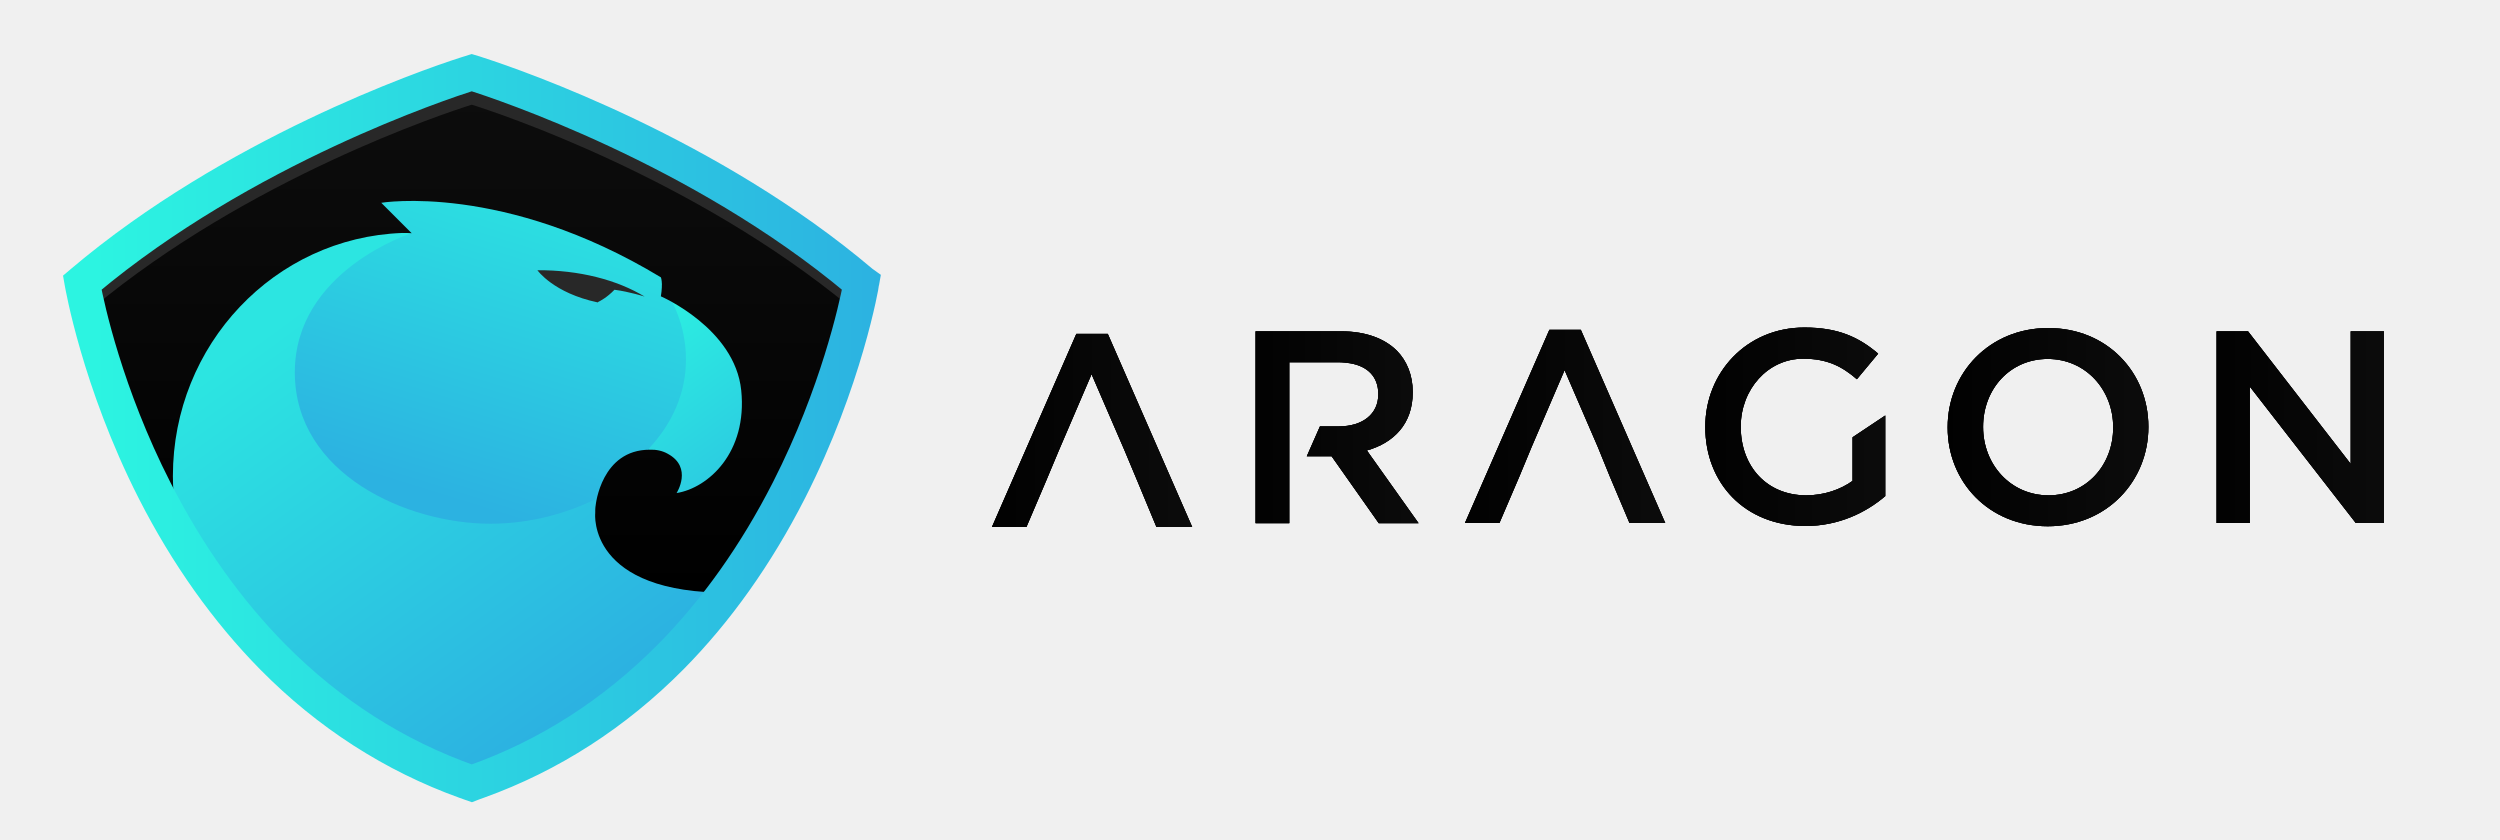
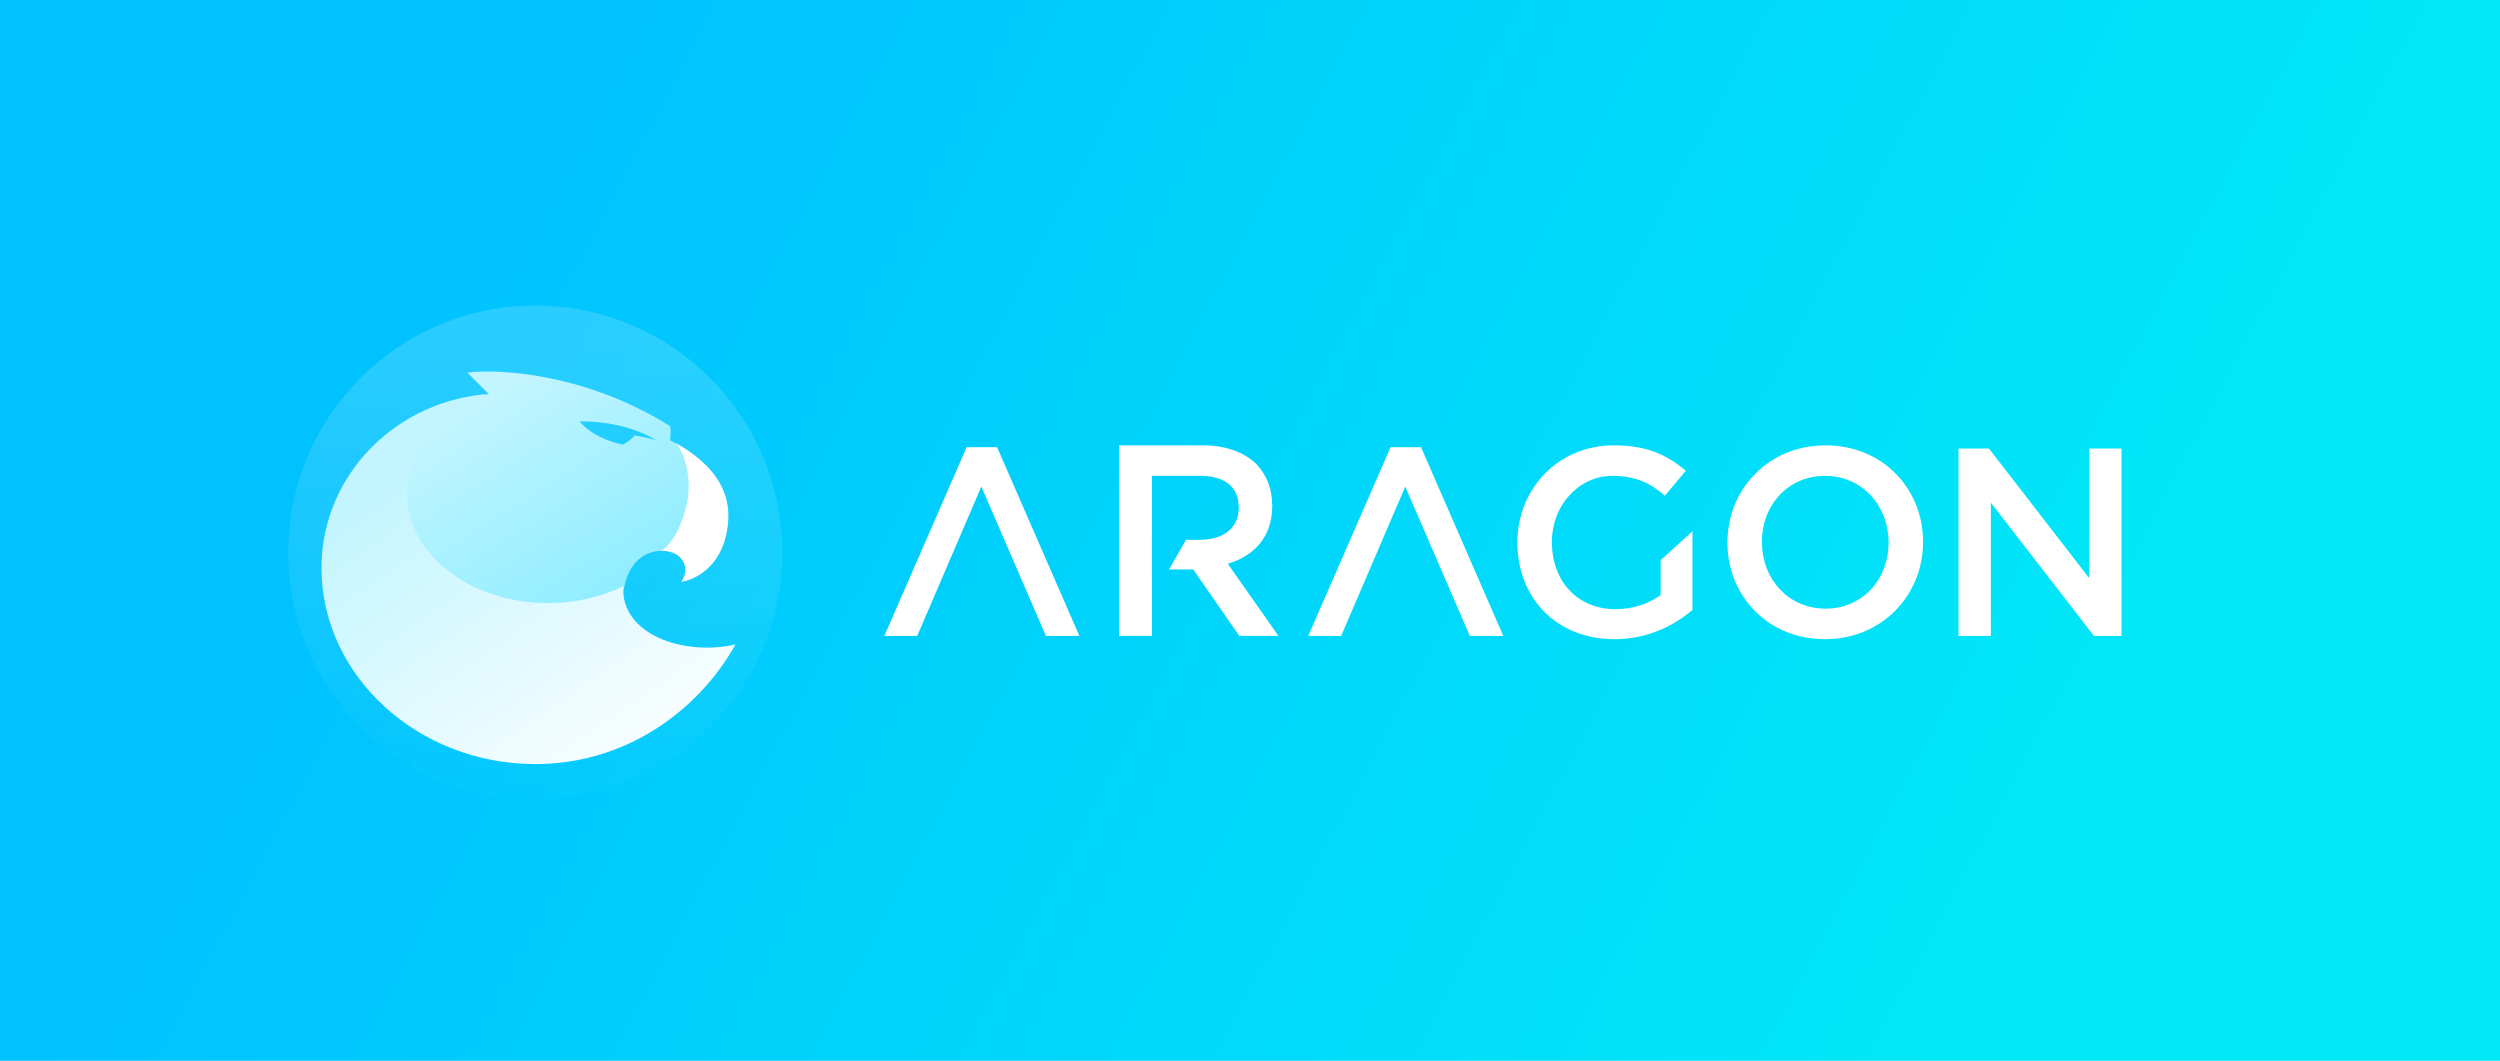
- <svg xmlns="http://www.w3.org/2000/svg" xmlns:xlink="http://www.w3.org/1999/xlink" version="1.1" id="Capa_1" x="0px" y="0px" viewBox="0 0 986.2 331.3" style="enable-background:new 0 0 986.2 331.3;" xml:space="preserve">
-   <style type="text/css">
- 	.st0{fill:url(#SVGID_1_);}
- 	.st1{fill:url(#SVGID_2_);}
- 	.st2{fill:url(#SVGID_3_);}
- 	.st3{fill:#20201E;}
- 	.st4{fill:url(#SVGID_4_);}
- 	.st5{fill:#353534;}
- 	.st6{fill:#282828;}
- 	.st7{fill:url(#SVGID_5_);stroke:url(#SVGID_6_);stroke-width:8;stroke-miterlimit:10;}
- 	.st8{clip-path:url(#SVGID_9_);}
- 	.st9{clip-path:url(#SVGID_12_);fill:url(#SVGID_13_);}
- 	.st10{clip-path:url(#SVGID_16_);}
- 	.st11{clip-path:url(#SVGID_19_);fill:url(#SVGID_20_);}
- 	.st12{clip-path:url(#SVGID_23_);}
- 	.st13{clip-path:url(#SVGID_26_);fill:url(#SVGID_27_);}
- 	.st14{clip-path:url(#SVGID_30_);}
- 	.st15{clip-path:url(#SVGID_33_);fill:url(#SVGID_34_);}
- 	.st16{clip-path:url(#SVGID_37_);}
- 	.st17{clip-path:url(#SVGID_40_);fill:url(#SVGID_41_);}
- 	.st18{clip-path:url(#SVGID_44_);}
- 	.st19{clip-path:url(#SVGID_47_);fill:url(#SVGID_48_);}
- </style>
-   <g>
-     <linearGradient id="SVGID_1_" gradientUnits="userSpaceOnUse" x1="1981.964" y1="2444.496" x2="2163.297" y2="2444.496" gradientTransform="matrix(-0.2964 0.9551 -0.9551 -0.2964 3154.684 -1144.093)">
-       <stop offset="3.919654e-02" style="stop-color:#2CF4E1" />
-       <stop offset="1" style="stop-color:#2CB2E1" />
+ <svg xmlns="http://www.w3.org/2000/svg" width="1440" height="611" viewBox="0 0 1440 611" fill="none">
+   <rect width="1440" height="611" fill="white" />
+   <g style="mix-blend-mode:multiply">
+     <rect width="1440" height="611" fill="url(#paint0_linear)" />
+   </g>
+   <circle cx="308.297" cy="318.297" r="142.297" fill="url(#paint1_linear)" />
+   <path d="M419.501 299.036C420.488 278.534 406.169 264.933 390.008 255.595L379.504 317.306C386.776 316.9 390.332 319.661 391.624 320.96C393.24 322.584 397.281 327.456 392.432 335.17C402.533 333.546 418.309 323.802 419.501 299.036Z" fill="url(#paint2_linear)" />
+   <path fill-rule="evenodd" clip-rule="evenodd" d="M281.709 227.19L269.185 214.604C288.039 212.304 337.786 215.254 385.944 245.46C386.752 248.708 385.944 253.579 385.944 253.579L389.984 255.609C393.486 260.617 399.438 274.853 395.236 291.743C391.035 308.632 383.789 315.832 380.692 317.32C374.228 317.32 363.239 321.055 359.683 337.62C356.128 354.184 349.314 357.784 346.351 357.513L275.245 358.325L228.38 330.718L221.512 273.473L234.844 255.609L258.681 236.122L275.649 229.22L281.709 227.19ZM365.689 250.837C362.554 254.103 359.622 255.67 358.785 256.095C340.476 252.2 333.88 242.728 333.88 242.728C351.15 242.621 366.737 246.729 378.141 253.678C378.141 253.678 371.968 251.677 365.689 250.837Z" fill="url(#paint3_linear)" />
+   <path fill-rule="evenodd" clip-rule="evenodd" d="M359.057 337.625C346.506 343.784 331.626 347.35 315.67 347.35C270.821 347.35 234.464 319.176 234.464 284.421C234.464 258.749 254.302 236.667 282.747 226.879C228.648 229.997 185.175 273.458 185.175 327.083C185.175 388.974 240.344 440.113 308.398 440.113C359.216 440.113 401.516 410.649 423.634 371.229C393.201 378.074 357.174 365.061 359.057 337.625Z" fill="url(#paint4_linear)" />
+   <path fill-rule="evenodd" clip-rule="evenodd" d="M723.849 267.49C716.909 260.593 706.268 256.518 692.697 256.518H644.58V366.243H663.549L663.546 332.452L663.531 332.46V307.991L663.546 307.993L663.549 274.074H691.154C705.176 274.074 713.323 280.197 713.513 291.839L713.516 292.57L713.503 293.333C713.121 304.173 704.572 310.91 691.309 310.91L683.146 310.907L673.375 327.993L687.299 327.996L713.825 366.243H736.341L707.193 324.704L708.163 324.409C722.45 319.892 732.567 309.345 732.79 292.058L732.794 291.16C732.794 281.598 729.555 273.604 723.849 267.49ZM971.001 271.168C959.919 261.762 948.221 256.519 929.596 256.519C897.319 256.519 874.53 281.564 874.038 311.358L874.03 312.651C874.03 344.109 896.195 368.166 929.904 368.166C948.99 368.166 964.075 360.455 974.849 351.357V306.02L956.532 322.674V342.721C949.914 347.656 940.832 350.894 930.519 350.894C908.832 350.894 894.317 335.025 893.895 313.318L893.886 312.034C893.886 291.37 909.124 274.098 928.826 274.098C942.371 274.098 950.683 278.416 958.995 285.51L971.001 271.168ZM1107.68 312.034C1107.68 281.655 1084.59 256.519 1051.5 256.519C1018.76 256.519 995.511 281.57 995.015 311.369L995.007 312.651C995.007 343.03 1018.1 368.166 1051.19 368.166C1083.93 368.166 1107.17 343.115 1107.67 313.315L1107.68 312.034ZM621.743 366.315L574.334 257.598H556.787L509.379 366.315L528.307 366.314L565.253 280.267L602.47 366.314L621.743 366.315ZM865.927 366.315L818.518 257.598H800.971L753.563 366.315L772.492 366.314L809.437 280.267L846.654 366.314L865.927 366.315ZM1203.38 333.006L1145.65 258.369H1128.11V366.315H1146.73V289.519L1206.15 366.315H1222V258.369H1203.38V333.006ZM1014.86 312.034C1014.86 291.061 1029.79 274.098 1051.19 274.098C1072.42 274.098 1087.38 290.865 1087.81 311.419L1087.82 312.651C1087.82 333.623 1072.89 350.586 1051.5 350.586C1030.26 350.586 1015.31 333.819 1014.87 313.265L1014.86 312.034Z" fill="white" />
+   <defs>
+     <linearGradient id="paint0_linear" x1="1440" y1="-0" x2="581.715" y2="-454.715" gradientUnits="userSpaceOnUse">
+       <stop stop-color="#01E8F7" />
+       <stop offset="1" stop-color="#00C2FF" />
    </linearGradient>
-     <circle class="st0" cx="197" cy="139.1" r="90.7" />
-     <linearGradient id="SVGID_2_" gradientUnits="userSpaceOnUse" x1="244.602" y1="113.132" x2="324.336" y2="222.118">
-       <stop offset="3.919654e-02" style="stop-color:#2CF4E1" />
-       <stop offset="1" style="stop-color:#2CB2E1" />
+     <linearGradient id="paint1_linear" x1="308.297" y1="197" x2="308.297" y2="475.722" gradientUnits="userSpaceOnUse">
+       <stop stop-color="white" stop-opacity="0.16" />
+       <stop offset="1" stop-color="white" stop-opacity="0" />
    </linearGradient>
-     <path class="st1" d="M260.7,111.9c6.5,8.8,9.9,19.2,9.9,30c0,13.1-5.4,25.2-14.6,35l5.6,20.9h17l17.9-20.3l4.8-29.7l1-17.7   l-17.7-20L260.7,111.9z" />
-     <g>
-       <linearGradient id="SVGID_3_" gradientUnits="userSpaceOnUse" x1="111.456" y1="126.742" x2="224.122" y2="280.742">
-         <stop offset="0" style="stop-color:#2CE5E1" />
-         <stop offset="1" style="stop-color:#2CB2E1" />
-       </linearGradient>
-       <path class="st2" d="M63.7,200.2l3.1,12.3c0,0,36.6,75.1,119,103c0,0,77.2-32,110.5-86.3l-48.2-40.1c0,0-22,17.5-54.7,17.5    c-32.7,0-77.1-19.5-77.1-59.7c0-40.2,46-54.9,46-54.9l-19.6-4.8H92.6l-31.8,76.6L63.7,200.2z" />
-     </g>
-     <path class="st3" d="M305.4,228.1" />
-     <linearGradient id="SVGID_4_" gradientUnits="userSpaceOnUse" x1="186.474" y1="233.727" x2="186.474" y2="36.5">
-       <stop offset="0" style="stop-color:#000000" />
-       <stop offset="1" style="stop-color:#0D0D0D" />
+     <linearGradient id="paint2_linear" x1="399.698" y1="278.102" x2="405.1" y2="347.818" gradientUnits="userSpaceOnUse">
+       <stop stop-color="white" />
+       <stop offset="1" stop-color="white" />
    </linearGradient>
-     <path class="st4" d="M340.6,119.5c-1.4-1.4-42-44.4-153.3-82.7l-0.7-0.3c-107.8,37-154.2,83-154.2,83c4.2,24.5,14.8,51.8,24.4,73   c0.8,1.8,13.6,24.4,23.1,36.7c-5.6-12.3-11.7-23-11.7-41.4c0-51.9,40.2-94.1,90.5-95.9c1.2,0,2.5,0,3.7,0.1l-12-12   c0,0,48.3-8.1,110.3,29.4c0,0,0.9,1.9,0,7.5c0,0,29.2,12.6,31.7,37.1s-13,38.5-25.5,40.5c0,0,6.5-10.1-3.5-15.5   c-2.1-1.2-4.6-1.7-7.1-1.6v0c-19.1,0-21.3,21.8-21.3,21.8c-0.2,1.1-0.2,2.2-0.2,3.3c0,0-3.2,31.9,53.6,31.3   c0,0,28.8-32.6,36.4-61.9c2.8-10.8,4.8-18.9,6.1-24.9c3.2-8.5,6.3-17.3,9.3-26.4L340.6,119.5z" />
-     <path class="st5" d="M236.6,116" />
-     <path class="st6" d="M236,119.1c0.8-0.4,3.4-1.7,6.4-4.8c6,0.8,11.9,2.7,11.9,2.7c-10.9-6.6-25.8-10.5-42.3-10.4   c0,0,6.3,9,23.8,12.7C235.8,119.3,235.9,119.2,236,119.1z" />
-     <g>
-       <path class="st6" d="M186.1,41.3c10.6,3.3,87.6,28.9,149.2,79.8l6.9-2l-0.5-0.4c-60.2-51-136.3-77.5-152.1-82.6l-1.5-0.5l-2-0.6    l-3.5,1.1c-15.8,5.1-91.9,31.6-152.1,82.6l-0.7,0.6l6.7,2.2C98.1,70.3,175.5,44.6,186.1,41.3z" />
-     </g>
-     <linearGradient id="SVGID_5_" gradientUnits="userSpaceOnUse" x1="186.057" y1="248.796" x2="186.057" y2="-16.973">
-       <stop offset="3.919654e-02" style="stop-color:#2CF4E1" />
-       <stop offset="1" style="stop-color:#2CB2E1" />
+     <linearGradient id="paint3_linear" x1="278.189" y1="229.472" x2="351.495" y2="345.817" gradientUnits="userSpaceOnUse">
+       <stop stop-color="#C2F5FF" />
+       <stop offset="1" stop-color="#8EEDFF" />
    </linearGradient>
-     <linearGradient id="SVGID_6_" gradientUnits="userSpaceOnUse" x1="24.841" y1="168.862" x2="347.273" y2="168.862">
-       <stop offset="3.919654e-02" style="stop-color:#2CF4E1" />
-       <stop offset="1" style="stop-color:#2CB2E1" />
+     <linearGradient id="paint4_linear" x1="262.33" y1="249.748" x2="374.211" y2="413.366" gradientUnits="userSpaceOnUse">
+       <stop stop-color="#C2F5FF" />
+       <stop offset="1" stop-color="#F5FDFF" />
    </linearGradient>
-     <path class="st7" d="M341.7,109.2c-60.2-51-136.3-77.5-152.1-82.6l-1.5-0.5l-2-0.6l-3.5,1.1c-15.8,5.1-91.9,31.6-152.1,82.6   l-1.3,1.1l0.3,1.7c0.1,0.4,6.6,39.1,28.8,82.8c13.1,25.7,29,48,47.2,66.5c22.3,22.6,48.3,39.3,77.2,49.7l1.7,0.6l1.7,0.6l1.8-0.7   l1.7-0.6c28.9-10.4,54.8-27.1,77.2-49.7c18.2-18.4,34.1-40.8,47.2-66.5c22.2-43.6,28.8-82.4,28.8-82.8l0.3-1.7L341.7,109.2z    M308.5,192c-12.8,25.1-28.3,47-46.1,65c-22.1,22.3-47.7,38.7-76.3,48.8c-28.6-10.1-54.2-26.4-76.3-48.7   c-17.8-18-33.3-39.8-46.1-64.9c-19.3-37.8-26.5-71.7-28-79.5C97.4,61,175.4,35.2,186.1,31.8c10.6,3.4,88.7,29.2,150.4,80.9   C335,120.4,327.7,154.3,308.5,192z" />
-   </g>
-   <g>
-     <defs>
-       <path id="SVGID_7_" d="M672.7,168.5v-0.2c0-21.2,16.2-39.1,39.1-39.1c13.2,0,21.3,3.7,29.1,10.3l-8.4,10.1    c-5.8-5-11.6-8.1-21.2-8.1c-14,0-24.6,12.2-24.6,26.7v0.2c0,15.6,10.3,27,25.8,27c7.1,0,13.6-2.3,18.3-5.7v-14.2v-3l12.9-8.6v31.8    c-7.5,6.4-18.2,11.8-31.6,11.8C688.2,207.4,672.7,190.5,672.7,168.5" />
-     </defs>
-     <linearGradient id="SVGID_8_" gradientUnits="userSpaceOnUse" x1="672.651" y1="168.241" x2="743.534" y2="168.241">
-       <stop offset="0" style="stop-color:#000000" />
-       <stop offset="1" style="stop-color:#0D0D0D" />
-     </linearGradient>
-     <use xlink:href="#SVGID_7_" style="overflow:visible;fill-rule:evenodd;clip-rule:evenodd;fill:url(#SVGID_8_);" />
-     <clipPath id="SVGID_9_">
-       <use xlink:href="#SVGID_7_" style="overflow:visible;" />
-     </clipPath>
-     <g class="st8">
-       <defs>
-         <rect id="SVGID_10_" x="-275.1" y="-407.4" width="1528.9" height="1080.4" />
-       </defs>
-       <linearGradient id="SVGID_11_" gradientUnits="userSpaceOnUse" x1="-275.095" y1="132.776" x2="1253.819" y2="132.776">
-         <stop offset="0" style="stop-color:#000000" />
-         <stop offset="1" style="stop-color:#0D0D0D" />
-       </linearGradient>
-       <use xlink:href="#SVGID_10_" style="overflow:visible;fill:url(#SVGID_11_);" />
-       <clipPath id="SVGID_12_">
-         <use xlink:href="#SVGID_10_" style="overflow:visible;" />
-       </clipPath>
-       <linearGradient id="SVGID_13_" gradientUnits="userSpaceOnUse" x1="663.572" y1="168.241" x2="752.613" y2="168.241">
-         <stop offset="0" style="stop-color:#000000" />
-         <stop offset="1" style="stop-color:#0D0D0D" />
-       </linearGradient>
-       <rect x="663.6" y="120" class="st9" width="89" height="96.4" />
-     </g>
-   </g>
-   <g>
-     <defs>
-       <polygon id="SVGID_14_" points="424.6,131.7 391.3,207.9 404.9,207.9 412.7,189.6 417.6,177.9 430.6,147.6 443.7,177.9     448.6,189.6 456.2,207.9 470.3,207.9 437,131.7   " />
-     </defs>
-     <linearGradient id="SVGID_15_" gradientUnits="userSpaceOnUse" x1="391.308" y1="169.81" x2="470.315" y2="169.81">
-       <stop offset="0" style="stop-color:#000000" />
-       <stop offset="1" style="stop-color:#0D0D0D" />
-     </linearGradient>
-     <use xlink:href="#SVGID_14_" style="overflow:visible;fill-rule:evenodd;clip-rule:evenodd;fill:url(#SVGID_15_);" />
-     <clipPath id="SVGID_16_">
-       <use xlink:href="#SVGID_14_" style="overflow:visible;" />
-     </clipPath>
-     <g class="st10">
-       <defs>
-         <rect id="SVGID_17_" x="-275.1" y="-407.4" width="1528.9" height="1080.4" />
-       </defs>
-       <linearGradient id="SVGID_18_" gradientUnits="userSpaceOnUse" x1="-275.095" y1="132.776" x2="1253.819" y2="132.776">
-         <stop offset="0" style="stop-color:#000000" />
-         <stop offset="1" style="stop-color:#0D0D0D" />
-       </linearGradient>
-       <use xlink:href="#SVGID_17_" style="overflow:visible;fill:url(#SVGID_18_);" />
-       <clipPath id="SVGID_19_">
-         <use xlink:href="#SVGID_17_" style="overflow:visible;" />
-       </clipPath>
-       <linearGradient id="SVGID_20_" gradientUnits="userSpaceOnUse" x1="382.229" y1="169.81" x2="479.394" y2="169.81">
-         <stop offset="0" style="stop-color:#000000" />
-         <stop offset="1" style="stop-color:#0D0D0D" />
-       </linearGradient>
-       <rect x="382.2" y="122.6" class="st11" width="97.2" height="94.4" />
-     </g>
-   </g>
-   <g>
-     <defs>
-       <polygon id="SVGID_21_" points="611.2,130.1 577.9,206.3 591.5,206.3 599.3,188.1 604.2,176.3 617.2,146 630.3,176.3 635.1,188.1     642.8,206.3 656.9,206.3 623.6,130.1   " />
-     </defs>
-     <linearGradient id="SVGID_22_" gradientUnits="userSpaceOnUse" x1="577.871" y1="168.24" x2="656.877" y2="168.24">
-       <stop offset="0" style="stop-color:#000000" />
-       <stop offset="1" style="stop-color:#0D0D0D" />
-     </linearGradient>
-     <use xlink:href="#SVGID_21_" style="overflow:visible;fill-rule:evenodd;clip-rule:evenodd;fill:url(#SVGID_22_);" />
-     <clipPath id="SVGID_23_">
-       <use xlink:href="#SVGID_21_" style="overflow:visible;" />
-     </clipPath>
-     <g class="st12">
-       <defs>
-         <rect id="SVGID_24_" x="-275.1" y="-407.4" width="1528.9" height="1080.4" />
-       </defs>
-       <linearGradient id="SVGID_25_" gradientUnits="userSpaceOnUse" x1="-275.095" y1="132.776" x2="1253.819" y2="132.776">
-         <stop offset="0" style="stop-color:#000000" />
-         <stop offset="1" style="stop-color:#0D0D0D" />
-       </linearGradient>
-       <use xlink:href="#SVGID_24_" style="overflow:visible;fill:url(#SVGID_25_);" />
-       <clipPath id="SVGID_26_">
-         <use xlink:href="#SVGID_24_" style="overflow:visible;" />
-       </clipPath>
-       <linearGradient id="SVGID_27_" gradientUnits="userSpaceOnUse" x1="568.792" y1="168.24" x2="665.957" y2="168.24">
-         <stop offset="0" style="stop-color:#000000" />
-         <stop offset="1" style="stop-color:#0D0D0D" />
-       </linearGradient>
-       <rect x="568.8" y="121.1" class="st13" width="97.2" height="94.4" />
-     </g>
-   </g>
-   <g>
-     <defs>
-       <path id="SVGID_28_" d="M808,129.4c-23.3,0-39.7,17.8-39.7,39.1v0.2c0,21.3,16.2,38.9,39.5,38.9c23.3,0,39.7-17.8,39.7-39.1v-0.2    C847.5,147,831.3,129.4,808,129.4z M833.6,168.7c0,14.7-10.5,26.7-25.5,26.7c-15,0-25.8-12.2-25.8-26.9v-0.2    c0-14.7,10.5-26.7,25.5-26.7c15,0,25.8,12.2,25.8,26.9V168.7z" />
-     </defs>
-     <linearGradient id="SVGID_29_" gradientUnits="userSpaceOnUse" x1="768.296" y1="168.51" x2="847.514" y2="168.51">
-       <stop offset="0" style="stop-color:#000000" />
-       <stop offset="1" style="stop-color:#0D0D0D" />
-     </linearGradient>
-     <use xlink:href="#SVGID_28_" style="overflow:visible;fill-rule:evenodd;clip-rule:evenodd;fill:url(#SVGID_29_);" />
-     <clipPath id="SVGID_30_">
-       <use xlink:href="#SVGID_28_" style="overflow:visible;" />
-     </clipPath>
-     <g class="st14">
-       <defs>
-         <rect id="SVGID_31_" x="-275.1" y="-407.4" width="1528.9" height="1080.4" />
-       </defs>
-       <linearGradient id="SVGID_32_" gradientUnits="userSpaceOnUse" x1="-275.095" y1="132.776" x2="1253.819" y2="132.776">
-         <stop offset="0" style="stop-color:#000000" />
-         <stop offset="1" style="stop-color:#0D0D0D" />
-       </linearGradient>
-       <use xlink:href="#SVGID_31_" style="overflow:visible;fill:url(#SVGID_32_);" />
-       <clipPath id="SVGID_33_">
-         <use xlink:href="#SVGID_31_" style="overflow:visible;" />
-       </clipPath>
-       <linearGradient id="SVGID_34_" gradientUnits="userSpaceOnUse" x1="759.217" y1="168.51" x2="856.592" y2="168.51">
-         <stop offset="0" style="stop-color:#000000" />
-         <stop offset="1" style="stop-color:#0D0D0D" />
-       </linearGradient>
-       <rect x="759.2" y="120.3" class="st15" width="97.4" height="96.4" />
-     </g>
-   </g>
-   <g>
-     <defs>
-       <polygon id="SVGID_35_" points="927.3,130.7 927.3,183 886.8,130.7 874.4,130.7 874.4,206.3 887.5,206.3 887.5,152.5 929.3,206.3     940.4,206.3 940.4,130.7   " />
-     </defs>
-     <linearGradient id="SVGID_36_" gradientUnits="userSpaceOnUse" x1="874.427" y1="168.513" x2="940.443" y2="168.513">
-       <stop offset="0" style="stop-color:#000000" />
-       <stop offset="1" style="stop-color:#0D0D0D" />
-     </linearGradient>
-     <use xlink:href="#SVGID_35_" style="overflow:visible;fill-rule:evenodd;clip-rule:evenodd;fill:url(#SVGID_36_);" />
-     <clipPath id="SVGID_37_">
-       <use xlink:href="#SVGID_35_" style="overflow:visible;" />
-     </clipPath>
-     <g class="st16">
-       <defs>
-         <rect id="SVGID_38_" x="-275.1" y="-407.4" width="1528.9" height="1080.4" />
-       </defs>
-       <linearGradient id="SVGID_39_" gradientUnits="userSpaceOnUse" x1="-275.095" y1="132.776" x2="1253.819" y2="132.776">
-         <stop offset="0" style="stop-color:#000000" />
-         <stop offset="1" style="stop-color:#0D0D0D" />
-       </linearGradient>
-       <use xlink:href="#SVGID_38_" style="overflow:visible;fill:url(#SVGID_39_);" />
-       <clipPath id="SVGID_40_">
-         <use xlink:href="#SVGID_38_" style="overflow:visible;" />
-       </clipPath>
-       <linearGradient id="SVGID_41_" gradientUnits="userSpaceOnUse" x1="865.348" y1="168.513" x2="949.523" y2="168.513">
-         <stop offset="0" style="stop-color:#000000" />
-         <stop offset="1" style="stop-color:#0D0D0D" />
-       </linearGradient>
-       <rect x="865.3" y="121.6" class="st17" width="84.2" height="93.8" />
-     </g>
-   </g>
-   <g>
-     <defs>
-       <path id="SVGID_42_" d="M539.2,177.7c10.6-3,18.1-10.5,18.1-22.9v-0.2c0-6.6-2.3-12.2-6.3-16.3c-4.9-4.8-12.3-7.6-21.9-7.6h-33.8    v75.7h9.6h3.7v-8.4v-18v-2.3v-34.8H528c1.7,0,3.2,0.2,4.6,0.4c7,1.2,11.1,5.4,11.1,12.1v0.2c0,7.7-6.1,12.6-15.6,12.6h-7.4    l-5.2,11.8h1h8.8l18.6,26.4h15.7L539.2,177.7z" />
-     </defs>
-     <linearGradient id="SVGID_43_" gradientUnits="userSpaceOnUse" x1="495.32" y1="168.509" x2="559.609" y2="168.509">
-       <stop offset="0" style="stop-color:#000000" />
-       <stop offset="1" style="stop-color:#0D0D0D" />
-     </linearGradient>
-     <use xlink:href="#SVGID_42_" style="overflow:visible;fill-rule:evenodd;clip-rule:evenodd;fill:url(#SVGID_43_);" />
-     <clipPath id="SVGID_44_">
-       <use xlink:href="#SVGID_42_" style="overflow:visible;" />
-     </clipPath>
-     <g class="st18">
-       <defs>
-         <rect id="SVGID_45_" x="-275.1" y="-407.4" width="1528.9" height="1080.4" />
-       </defs>
-       <linearGradient id="SVGID_46_" gradientUnits="userSpaceOnUse" x1="-275.095" y1="132.776" x2="1253.819" y2="132.776">
-         <stop offset="0" style="stop-color:#000000" />
-         <stop offset="1" style="stop-color:#0D0D0D" />
-       </linearGradient>
-       <use xlink:href="#SVGID_45_" style="overflow:visible;fill:url(#SVGID_46_);" />
-       <clipPath id="SVGID_47_">
-         <use xlink:href="#SVGID_45_" style="overflow:visible;" />
-       </clipPath>
-       <linearGradient id="SVGID_48_" gradientUnits="userSpaceOnUse" x1="486.241" y1="168.509" x2="568.688" y2="168.509">
-         <stop offset="0" style="stop-color:#000000" />
-         <stop offset="1" style="stop-color:#0D0D0D" />
-       </linearGradient>
-       <rect x="486.2" y="121.6" class="st19" width="82.4" height="93.8" />
-     </g>
-   </g>
+   </defs>
</svg>
